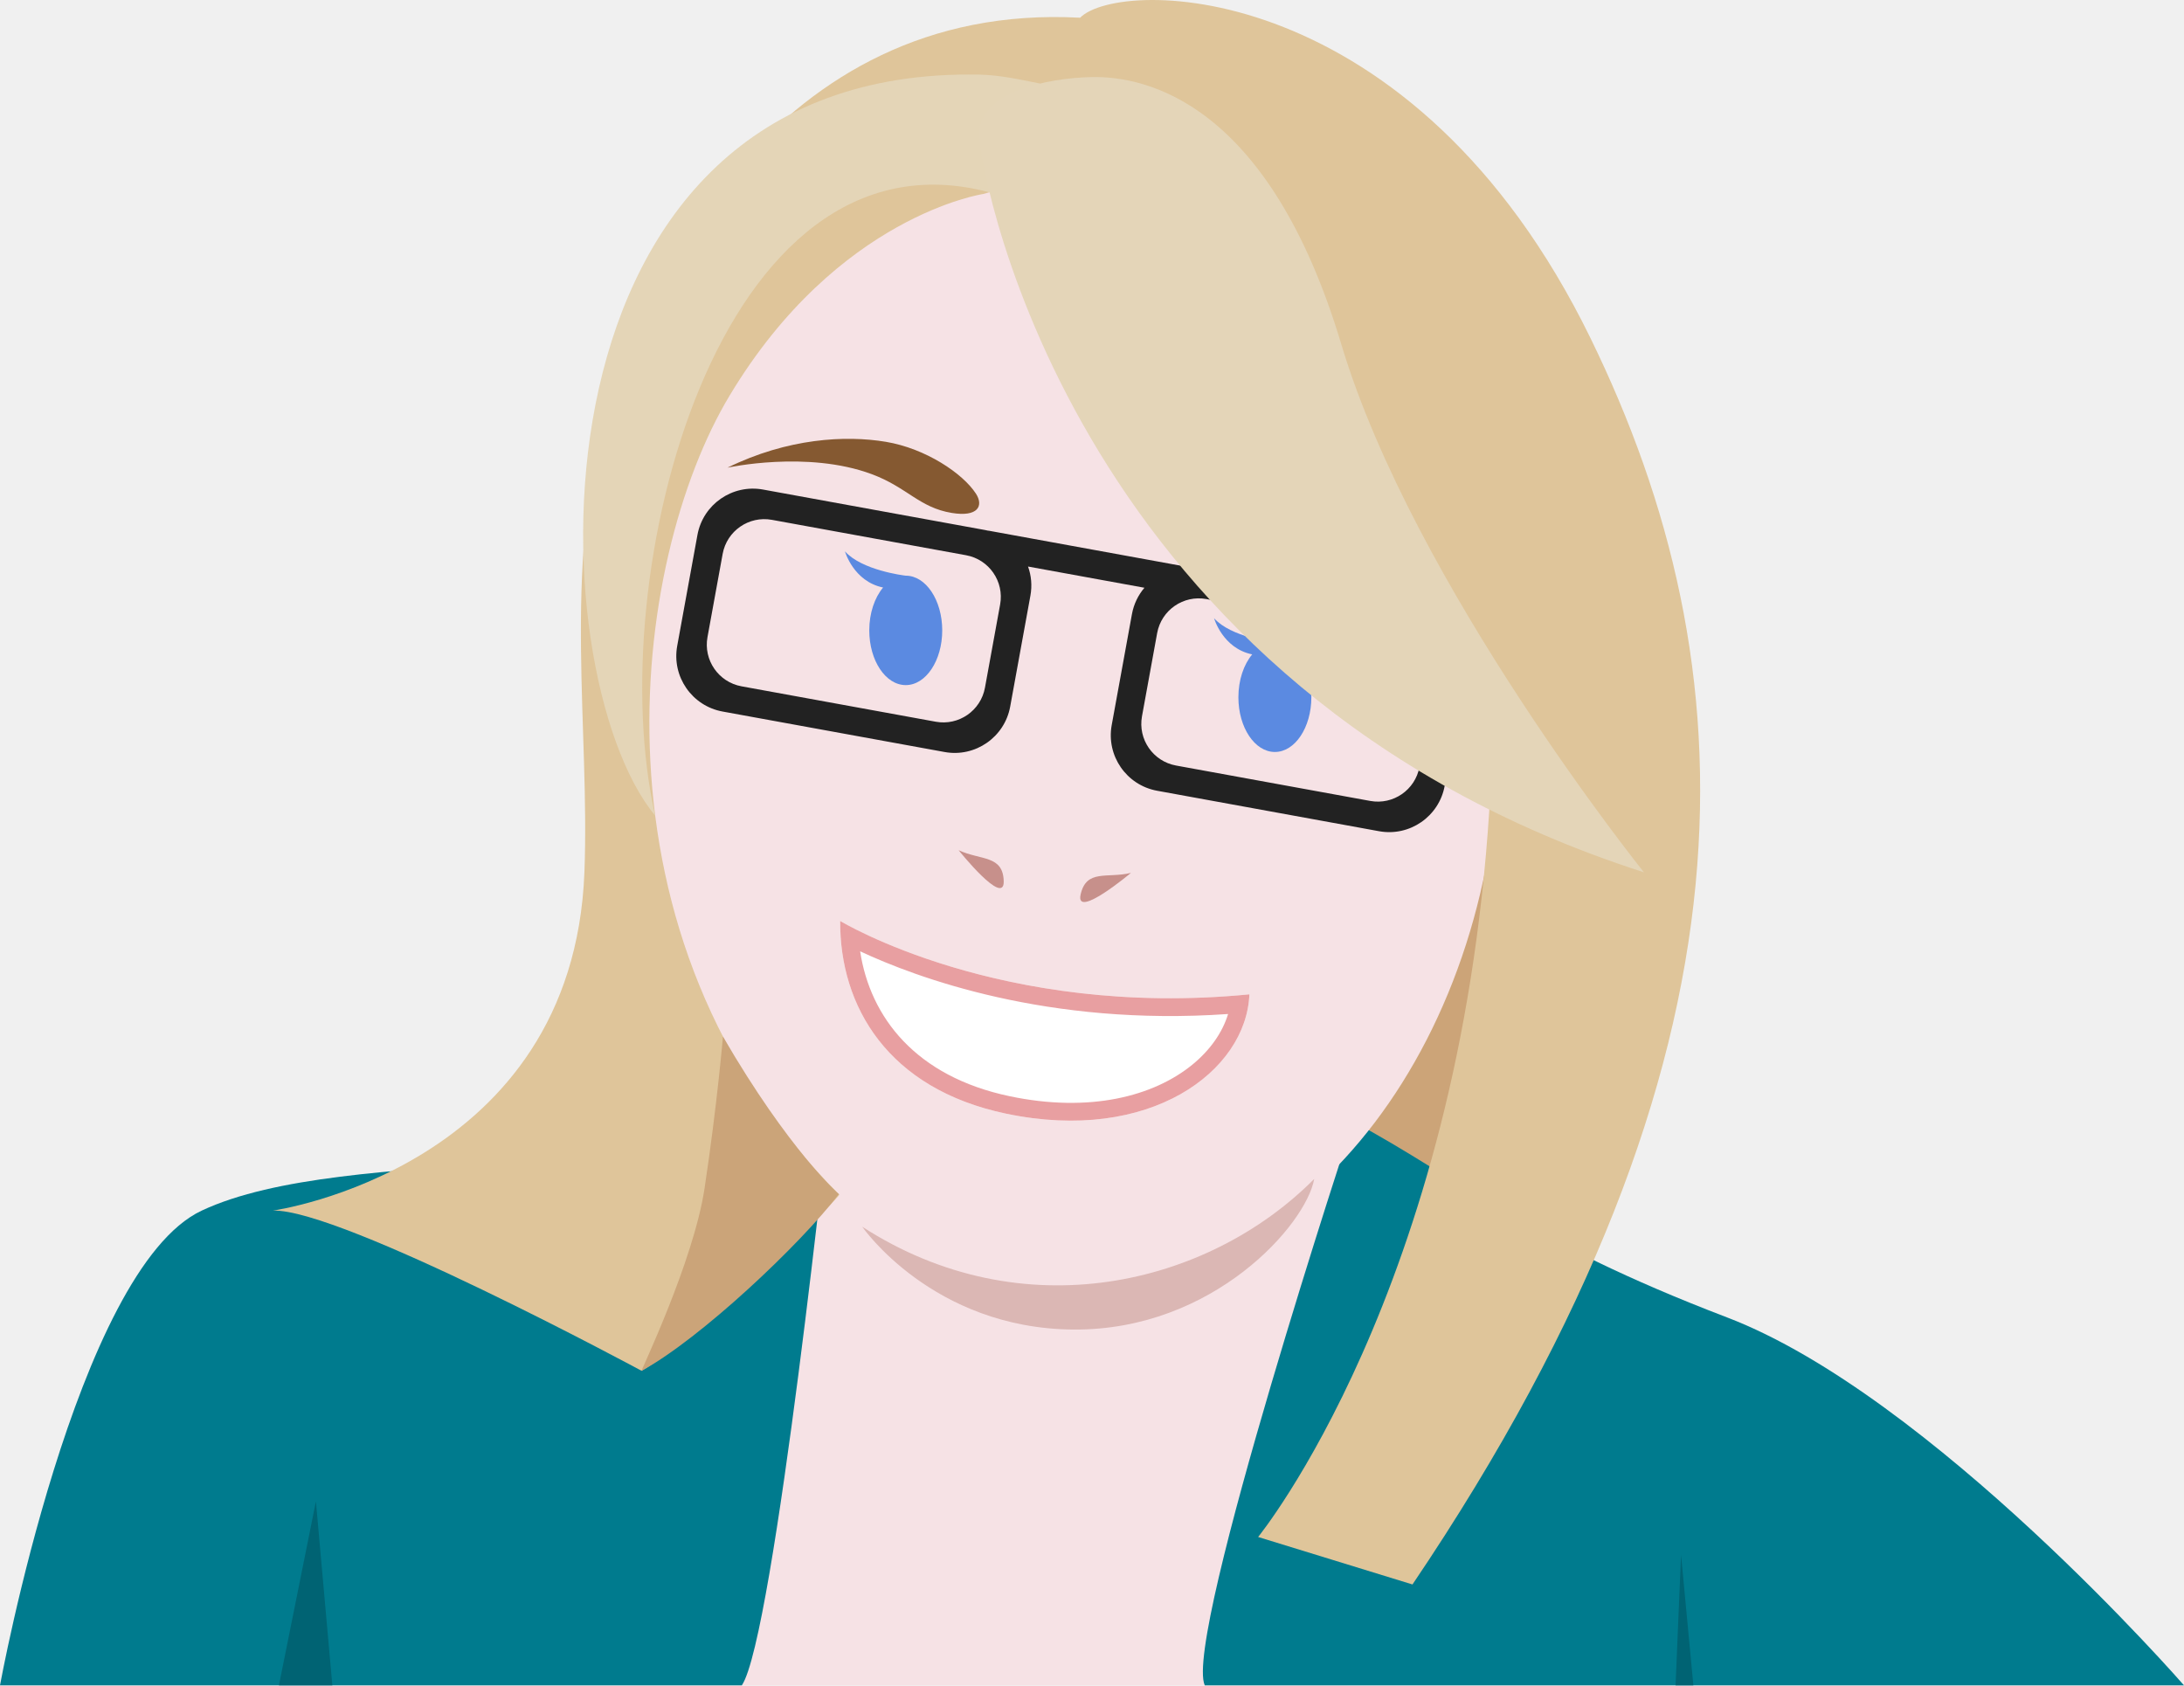
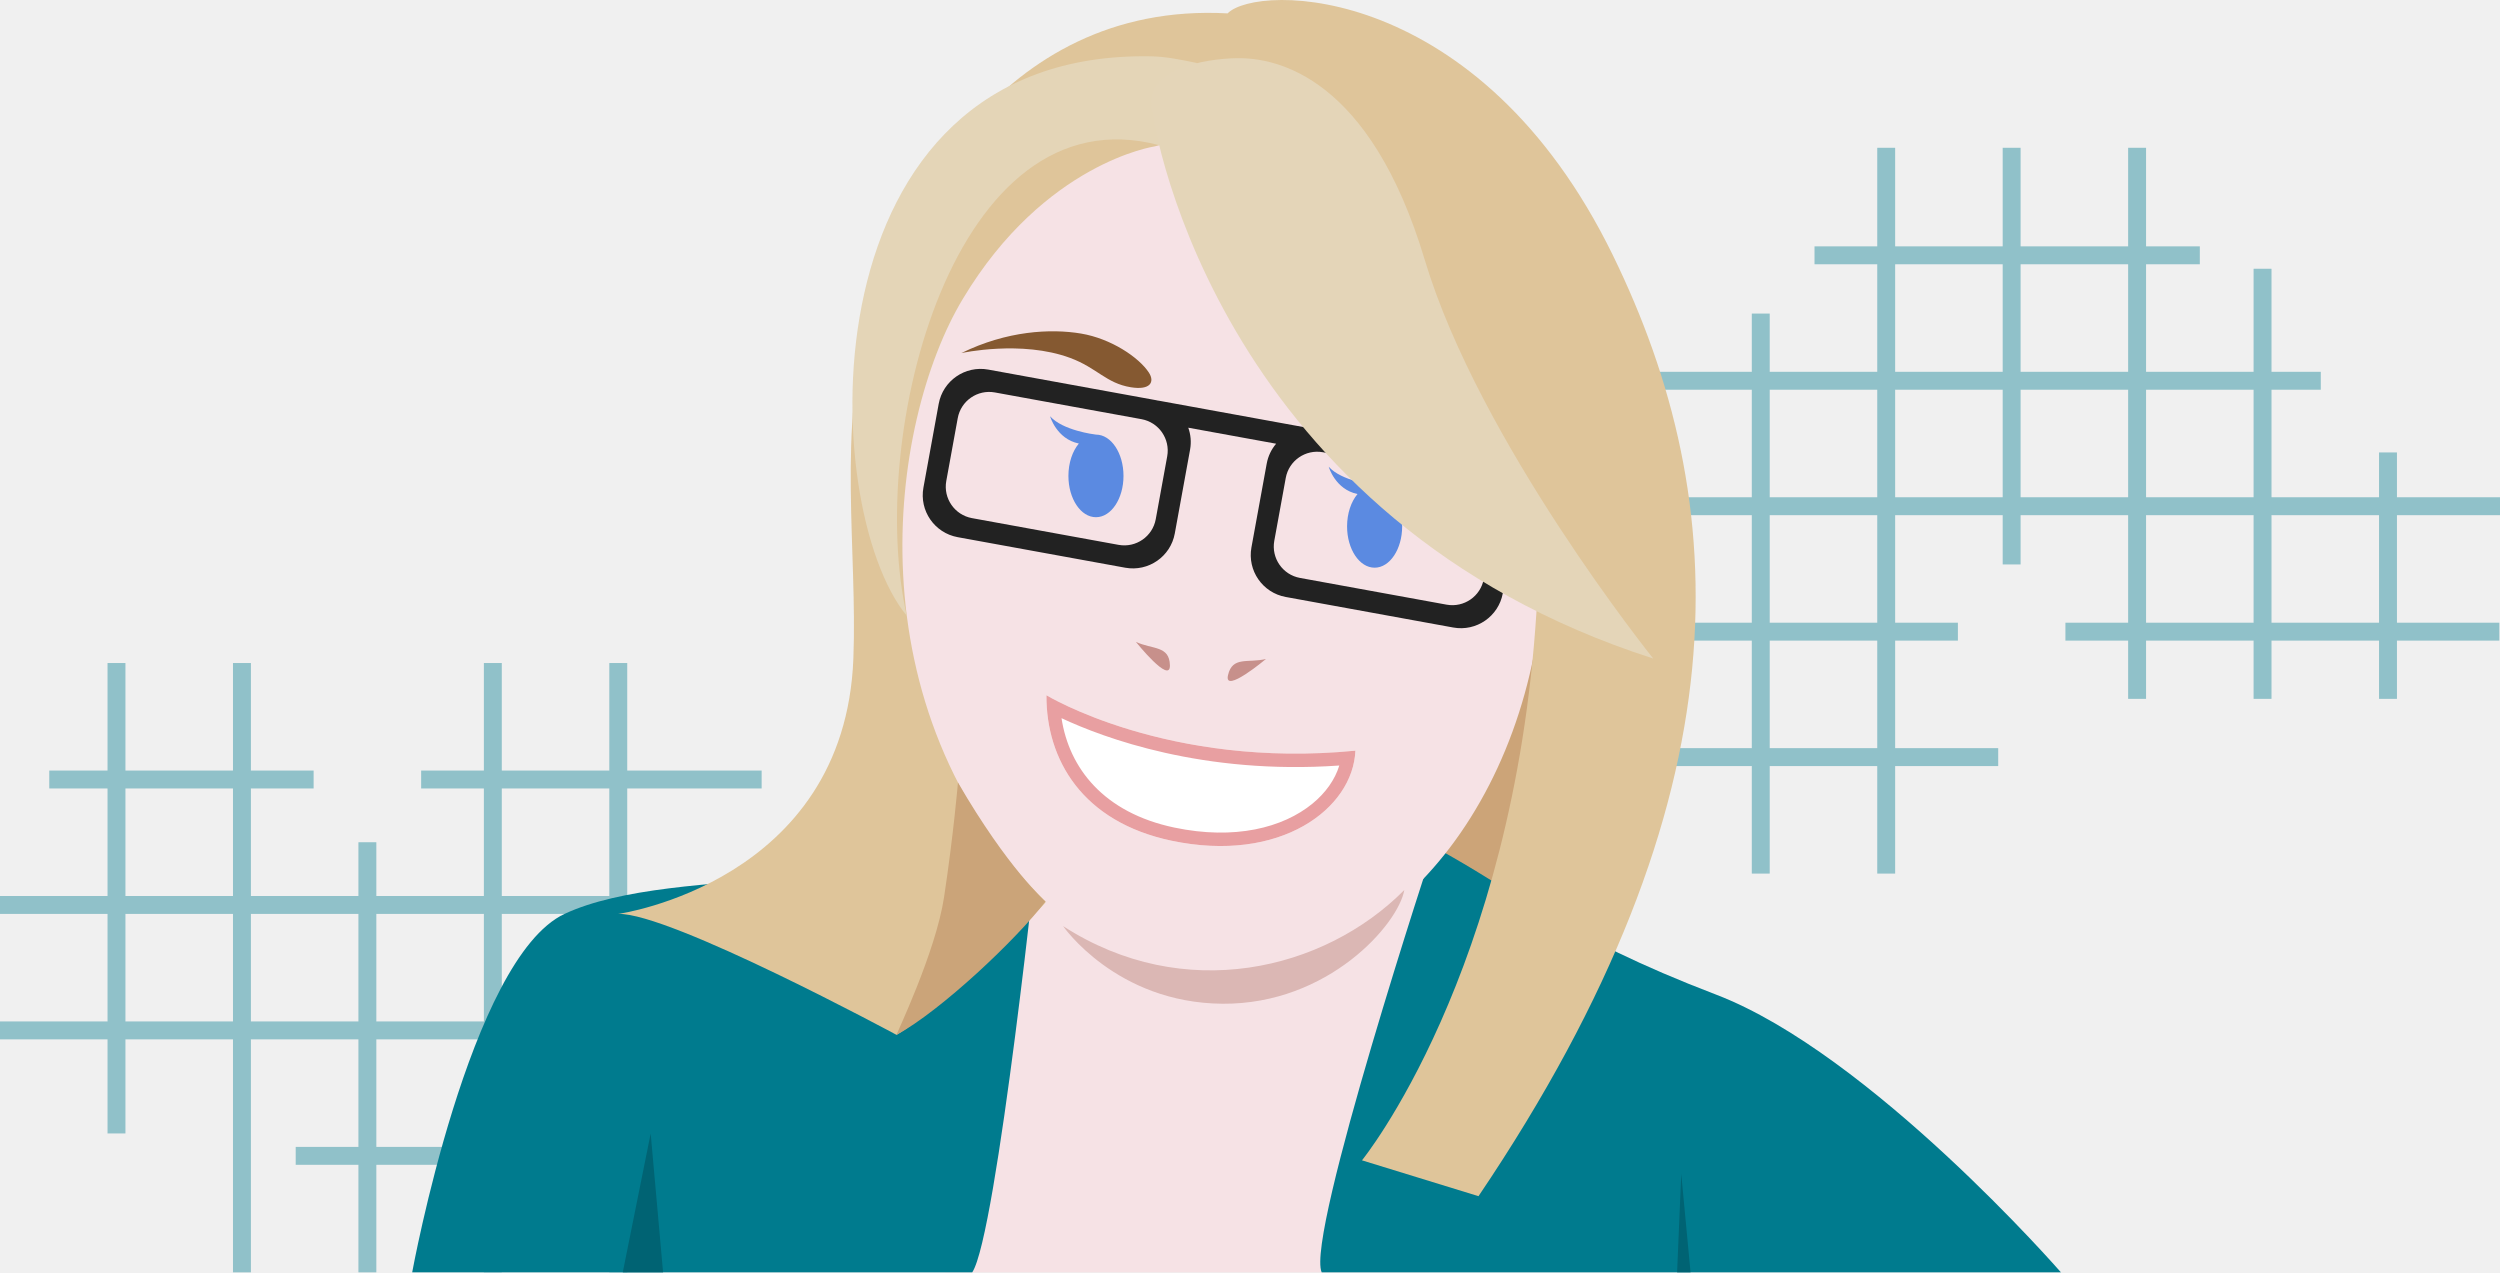
- <svg xmlns="http://www.w3.org/2000/svg" width="100%" height="100%" viewBox="0 0 368 284" version="1.1" xml:space="preserve" style="fill-rule:evenodd;clip-rule:evenodd;stroke-linejoin:round;stroke-miterlimit:2;">
+ <svg xmlns="http://www.w3.org/2000/svg" width="100%" height="100%" viewBox="0 0 558 284" version="1.1" xml:space="preserve" style="fill-rule:evenodd;clip-rule:evenodd;stroke-linejoin:round;stroke-miterlimit:2;">
+   <path d="M423,54.986l-0,-22l-4,-0l-0,22l-14,-0l0,4l14,-0l-0,24l-24,-0l0,-13l-4,-0l0,13l-24,-0l0,4l24,-0l0,24l-24,-0l0,4l24,-0l0,24l-24,-0l0,4l24,-0l0,24l-24,-0l0,4l24,-0l0,24l4,-0l0,-24l24,-0l-0,24l4,-0l-0,-24l23,-0l-0,-4l-23,-0l-0,-24l14,-0l-0,-4l-14,-0l-0,-24l24,-0l-0,11l4,-0l-0,-11l24,-0l0,24l-14,-0l0,4l14,-0l0,13l4,-0l0,-13l24,-0l0,13l4,-0l0,-13l24,-0l0,13l4,-0l0,-13l22.855,-0l0,-4l-22.855,-0l0,-24l23,-0l0,-4l-23,-0l0,-10l-4,-0l0,10l-24,-0l0,-24l11,-0l-0,-4l-11,-0l0,-23l-4,-0l0,23l-24,-0l0,-24l12,-0l-0,-4l-12,-0l0,-22l-4,-0l0,22l-24,-0l-0,-22l-4,-0l-0,22l-24,-0Zm-28,88l0,24l24,-0l-0,-24l-24,-0Zm0,-28l0,24l24,-0l-0,-24l-24,-0Zm84,-0l0,24l24,-0l0,-24l-24,-0Zm28,-0l0,24l24,-0l0,-24l-24,-0Zm-112,-4l24,-0l-0,-24l-24,-0l0,24Zm28,-0l24,-0l-0,-24l-24,-0l-0,24Zm28,-0l24,-0l0,-24l-24,-0l-0,24Zm28,-0l24,-0l0,-24l-24,-0l0,24Zm-28,-52l-0,24l24,-0l0,-24l-24,-0Zm-28,-0l-0,24l24,-0l-0,-24l-24,-0Z" style="fill:#007b8e;fill-opacity:0.4;" />
+   <path d="M28,171.986l0,-24l-4,-0l0,24l-13,-0l0,4l13,-0l0,24l-24,-0l0,4l24,-0l0,24l-24,-0l0,4l24,-0l0,21l4,-0l0,-21l24,-0l0,52l4,-0l0,-52l24,-0l0,24l-14,-0l0,4l14,-0l0,24l4,-0l0,-24l24,-0l0,24l4,-0l0,-24l24,-0l0,24l4,-0l0,-24l35,-0l0,-4l-35,-0l0,-24l36,-0l0,-4l-36,-0l0,-24l36,-0l0,-4l-36,-0l0,-24l30,-0l0,-4l-30,-0l0,-24l-4,-0l0,24l-24,-0l0,-24l-4,-0l0,24l-14,-0l0,4l14,-0l0,24l-24,-0l0,-12l-4,-0l0,12l-24,-0l0,-24l14,-0l0,-4l-14,-0l0,-24l-4,-0l0,24l-24,-0Zm108,60l-24,-0l0,24l24,-0l0,-24Zm-28,-0l-24,-0l0,24l24,-0l0,-24Zm28,-28l-24,-0l0,24l24,-0l0,-24Zm-28,-0l-24,-0l0,24l24,-0l0,-24Zm-80,-0l0,24l24,-0l0,-24l-24,-0Zm28,-0l0,24l24,-0l0,-24l-24,-0Zm80,-28l-24,-0l0,24l24,-0l0,-24Zm-108,-0l0,24l24,-0l0,-24l-24,-0Z" style="fill:#007b8e;fill-opacity:0.4;" />
  <g id="Illustration">
-     <rect x="119" y="184.986" width="108" height="99" style="fill:#f6e2e5;" />
-     <path d="M226.733,193.19c-0,-0 12.513,0.896 8.692,20.267l13.855,-19.793c-0,-0 1.72,-57.498 1.669,-57.249c-2.427,11.834 -4.465,32.336 -24.216,56.775Z" style="fill:#cca478;" />
-     <path d="M140,184.986c0,-0 -9.537,90.906 -15,99l-125,-0c0,-0 12.832,-70.085 34,-80c24.512,-11.483 80.373,-4.012 106,-19Z" style="fill:#007b8e;" />
-     <path d="M228,188.986c0,-0 -28.629,86.906 -25,95l165,-0c0,-0 -42.532,-48.827 -77,-62c-34.468,-13.174 -44.145,-22.847 -63,-33Z" style="fill:#007b8e;" />
-     <path d="M53.231,252.986l-6.231,31l9,-0l-2.769,-31Z" style="fill:#006373;" />
-     <path d="M283.253,261.986l2.077,22l-3,-0l0.923,-22Z" style="fill:#006373;" />
-     <path d="M180.879,27.946c39.619,-0 71.784,42.322 71.784,94.452c0,52.129 -32.165,94.452 -71.784,94.452c-39.619,-0 -71.784,-42.323 -71.784,-94.452c-0,-16.461 3.085,-31.971 8.722,-45.453c12.213,-29.212 35.954,-48.999 63.062,-48.999Z" style="fill:#f6e2e5;" />
-     <path d="M161.526,143.263c0,0 7.717,9.644 7.599,5.221c-0.117,-4.423 -3.854,-3.485 -7.599,-5.221Z" style="fill:#c7908b;" />
-     <path d="M190.563,147.085c0,0 -9.461,7.939 -8.477,3.625c0.985,-4.314 4.464,-2.659 8.477,-3.625Z" style="fill:#c7908b;" />
-     <path d="M165.724,32.677c0,0 -24.545,3.588 -42.788,33.984c-16.78,27.958 -24.981,91.583 18.487,134.635c0.251,0.248 -22.72,23.374 -33.313,29.69c0,-0 -50.603,-27.307 -62.11,-27c0,-0 50.554,-7.068 52.472,-57c0.92,-23.93 -3.613,-50.906 3.48,-76.414c6.048,-21.752 28.251,-70.392 80.048,-67.586c6.609,-6.731 56.198,-7.039 86,54c26.867,55.027 30.327,120.681 -30,210l-26.009,-8c0,-0 33.803,-41.469 38.958,-122.571c-0,0 -38.307,-81.419 -45.366,-86.429c-7.058,-5.01 -23.541,-22.279 -39.859,-17.309" style="fill:#dfc59a;" />
-     <path d="M152.596,97c-0.431,-0.051 -7.386,-0.919 -10.223,-4.095c0,-0 1.436,5.073 6.427,6.092c-1.419,1.69 -2.329,4.299 -2.329,7.225c-0,5.089 2.754,9.22 6.146,9.22c3.393,-0 6.147,-4.131 6.147,-9.22c-0,-5.088 -2.754,-9.22 -6.147,-9.22l-0.021,-0.002Z" style="fill:#5b8ae1;" />
-     <path d="M214.793,108.268c-0.432,-0.051 -7.386,-0.919 -10.224,-4.095c0,0 1.436,5.073 6.428,6.093c-1.419,1.689 -2.33,4.299 -2.33,7.225c0,5.088 2.754,9.219 6.147,9.219c3.392,0 6.146,-4.131 6.146,-9.219c0,-5.089 -2.754,-9.22 -6.146,-9.22l-0.021,-0.003Z" style="fill:#5b8ae1;" />
-     <path d="M122.577,78.805c-0,-0 13.406,-2.955 24.302,1.089c5.999,2.227 7.996,5.635 13.502,6.539c4.385,0.72 5.412,-1.178 4.05,-3.269c-2.193,-3.37 -8.411,-7.588 -15.17,-8.719c-6.759,-1.13 -16.537,-0.619 -26.684,4.36Z" style="fill:#855931;" />
-     <path d="M141.568,155.183c0,0 27.029,16.471 68.954,12.368c-0.522,12.934 -16.73,25.211 -41.033,20.097c-19.925,-4.193 -28.005,-18.103 -27.921,-32.465Z" style="fill:#fff;" />
-     <path d="M141.568,155.183c0,0 27.029,16.471 68.954,12.368c-0.522,12.934 -16.73,25.211 -41.033,20.097c-19.925,-4.193 -28.005,-18.103 -27.921,-32.465Zm3.365,5.115c9.376,4.389 31.601,12.702 62,10.565c-0.958,3.132 -3.027,6.076 -5.984,8.503c-6.57,5.393 -17.375,8.18 -30.843,5.346c-15.783,-3.321 -23.48,-13.273 -25.174,-24.415l0.001,0.001Z" style="fill:#e89fa1;" />
-     <path d="M121.814,174.658c-0,-0 -0.95,11.349 -3.096,25.566c-1.865,12.358 -10.816,30.876 -10.608,30.762c9.966,-5.442 26.781,-21.333 33.234,-29.767c-0,0 -8.362,-7.312 -19.53,-26.561Z" style="fill:#cba479;" />
-     <path d="M239.189,102.658l-72.647,-13.244l-0.003,0.017c-0.185,-0.045 -0.372,-0.085 -0.562,-0.12l-37.404,-6.819c-5.161,-0.941 -10.115,2.485 -11.055,7.646l-3.41,18.702c-0.941,5.161 2.485,10.115 7.646,11.056l37.404,6.819c5.161,0.941 10.115,-2.486 11.056,-7.646l3.409,-18.702c0.31,-1.703 0.146,-3.383 -0.4,-4.904l19.612,3.575c-1.048,1.231 -1.795,2.745 -2.105,4.447l-3.41,18.702c-0.94,5.161 2.486,10.115 7.647,11.056l37.403,6.819c5.161,0.941 10.115,-2.485 11.056,-7.646l3.409,-18.702c0.941,-5.161 -2.485,-10.115 -7.646,-11.056Zm-70.668,-0.806c0.706,-3.871 -1.864,-7.586 -5.734,-8.292l-32.728,-5.966c-3.871,-0.706 -7.586,1.864 -8.292,5.734l-2.557,14.027c-0.706,3.87 1.864,7.586 5.734,8.291l32.729,5.967c3.87,0.706 7.586,-1.864 8.291,-5.735l2.557,-14.026Zm73.213,13.347c0.705,-3.87 -1.864,-7.586 -5.735,-8.292l-32.728,-5.966c-3.871,-0.706 -7.586,1.864 -8.292,5.735l-2.557,14.026c-0.706,3.871 1.864,7.586 5.735,8.292l32.728,5.966c3.871,0.706 7.586,-1.864 8.292,-5.734l2.557,-14.027Z" style="fill:#222;" />
-     <path d="M145.279,206.704c-0,-0 11.833,17.159 35.598,17.33c23.621,0.169 39.239,-17.78 40.563,-25.377c-17.913,18.029 -49.236,25.459 -76.161,8.047Z" style="fill:#dbb7b4;" />
-     <path d="M175.234,14.077c-0,0 -6.475,5.565 -8.498,18.334c-45.887,-12.211 -65.479,64.906 -56.334,105.04c-20,-24.176 -23.482,-126.346 54.591,-124.879c3.271,0.061 6.672,0.773 10.241,1.505Z" style="fill:#e4d5b7;" />
-     <path d="M184,12.986c-7.309,0.133 -19.419,2.457 -19,10c0.419,7.542 16.3,93.272 112,124c0,-0 -38.802,-48.301 -51,-89c-12.198,-40.699 -32.833,-45.167 -42,-45Z" style="fill:#e4d5b8;" />
+     <rect x="211" y="184.986" width="108" height="99" style="fill:#f6e2e5;" />
+     <path d="M318.733,193.19c-0,-0 12.513,0.896 8.692,20.267l13.855,-19.793c-0,-0 1.72,-57.498 1.669,-57.249c-2.427,11.834 -4.465,32.336 -24.216,56.775Z" style="fill:#cca478;" />
+     <path d="M232,184.986c0,-0 -9.537,90.906 -15,99l-125,-0c0,-0 12.832,-70.085 34,-80c24.512,-11.483 80.373,-4.012 106,-19Z" style="fill:#007b8e;" />
+     <path d="M320,188.986c0,-0 -28.629,86.906 -25,95l165,-0c0,-0 -42.532,-48.827 -77,-62c-34.468,-13.174 -44.145,-22.847 -63,-33Z" style="fill:#007b8e;" />
+     <path d="M145.231,252.986l-6.231,31l9,-0l-2.769,-31Z" style="fill:#006373;" />
+     <path d="M375.253,261.986l2.077,22l-3,-0l0.923,-22Z" style="fill:#006373;" />
+     <path d="M272.879,27.946c39.619,-0 71.784,42.322 71.784,94.452c0,52.129 -32.165,94.452 -71.784,94.452c-39.619,-0 -71.784,-42.323 -71.784,-94.452c-0,-16.461 3.085,-31.971 8.722,-45.453c12.213,-29.212 35.954,-48.999 63.062,-48.999Z" style="fill:#f6e2e5;" />
+     <path d="M253.526,143.263c0,0 7.717,9.644 7.599,5.221c-0.117,-4.423 -3.854,-3.485 -7.599,-5.221Z" style="fill:#c7908b;" />
+     <path d="M282.563,147.085c0,0 -9.461,7.939 -8.477,3.625c0.985,-4.314 4.464,-2.659 8.477,-3.625Z" style="fill:#c7908b;" />
+     <path d="M257.724,32.677c0,0 -24.545,3.588 -42.788,33.984c-16.78,27.958 -24.981,91.583 18.487,134.635c0.251,0.248 -22.72,23.374 -33.313,29.69c0,-0 -50.603,-27.307 -62.11,-27c0,-0 50.554,-7.068 52.472,-57c0.92,-23.93 -3.613,-50.906 3.48,-76.414c6.048,-21.752 28.251,-70.392 80.048,-67.586c6.609,-6.731 56.198,-7.039 86,54c26.867,55.027 30.327,120.681 -30,210l-26.009,-8c0,-0 33.803,-41.469 38.958,-122.571c-0,0 -38.307,-81.419 -45.366,-86.429c-7.058,-5.01 -23.541,-22.279 -39.859,-17.309" style="fill:#dfc59a;" />
+     <path d="M244.596,97c-0.431,-0.051 -7.386,-0.919 -10.223,-4.095c0,-0 1.436,5.073 6.427,6.092c-1.419,1.69 -2.329,4.299 -2.329,7.225c-0,5.089 2.754,9.22 6.146,9.22c3.393,-0 6.147,-4.131 6.147,-9.22c-0,-5.088 -2.754,-9.22 -6.147,-9.22l-0.021,-0.002Z" style="fill:#5b8ae1;" />
+     <path d="M306.793,108.268c-0.432,-0.051 -7.386,-0.919 -10.224,-4.095c0,0 1.436,5.073 6.428,6.093c-1.419,1.689 -2.33,4.299 -2.33,7.225c0,5.088 2.754,9.219 6.147,9.219c3.392,0 6.146,-4.131 6.146,-9.219c0,-5.089 -2.754,-9.22 -6.146,-9.22l-0.021,-0.003Z" style="fill:#5b8ae1;" />
+     <path d="M214.577,78.805c-0,-0 13.406,-2.955 24.302,1.089c5.999,2.227 7.996,5.635 13.502,6.539c4.385,0.72 5.412,-1.178 4.05,-3.269c-2.193,-3.37 -8.411,-7.588 -15.17,-8.719c-6.759,-1.13 -16.537,-0.619 -26.684,4.36Z" style="fill:#855931;" />
+     <path d="M233.568,155.183c0,0 27.029,16.471 68.954,12.368c-0.522,12.934 -16.73,25.211 -41.033,20.097c-19.925,-4.193 -28.005,-18.103 -27.921,-32.465Z" style="fill:#fff;" />
+     <path d="M233.568,155.183c0,0 27.029,16.471 68.954,12.368c-0.522,12.934 -16.73,25.211 -41.033,20.097c-19.925,-4.193 -28.005,-18.103 -27.921,-32.465Zm3.365,5.115c9.376,4.389 31.601,12.702 62,10.565c-0.958,3.132 -3.027,6.076 -5.984,8.503c-6.57,5.393 -17.375,8.18 -30.843,5.346c-15.783,-3.321 -23.48,-13.273 -25.174,-24.415l0.001,0.001Z" style="fill:#e89fa1;" />
+     <path d="M213.814,174.658c-0,-0 -0.95,11.349 -3.096,25.566c-1.865,12.358 -10.816,30.876 -10.608,30.762c9.966,-5.442 26.781,-21.333 33.234,-29.767c-0,0 -8.362,-7.312 -19.53,-26.561Z" style="fill:#cba479;" />
+     <path d="M331.189,102.658l-72.647,-13.244l-0.003,0.017c-0.185,-0.045 -0.372,-0.085 -0.562,-0.12l-37.404,-6.819c-5.161,-0.941 -10.115,2.485 -11.055,7.646l-3.41,18.702c-0.941,5.161 2.485,10.115 7.646,11.056l37.404,6.819c5.161,0.941 10.115,-2.486 11.056,-7.646l3.409,-18.702c0.31,-1.703 0.146,-3.383 -0.4,-4.904l19.612,3.575c-1.048,1.231 -1.795,2.745 -2.105,4.447l-3.41,18.702c-0.94,5.161 2.486,10.115 7.647,11.056l37.403,6.819c5.161,0.941 10.115,-2.485 11.056,-7.646l3.409,-18.702c0.941,-5.161 -2.485,-10.115 -7.646,-11.056Zm-70.668,-0.806c0.706,-3.871 -1.864,-7.586 -5.734,-8.292l-32.728,-5.966c-3.871,-0.706 -7.586,1.864 -8.292,5.734l-2.557,14.027c-0.706,3.87 1.864,7.586 5.734,8.291l32.729,5.967c3.87,0.706 7.586,-1.864 8.291,-5.735l2.557,-14.026Zm73.213,13.347c0.705,-3.87 -1.864,-7.586 -5.735,-8.292l-32.728,-5.966c-3.871,-0.706 -7.586,1.864 -8.292,5.735l-2.557,14.026c-0.706,3.871 1.864,7.586 5.735,8.292l32.728,5.966c3.871,0.706 7.586,-1.864 8.292,-5.734l2.557,-14.027Z" style="fill:#222;" />
+     <path d="M237.279,206.704c-0,-0 11.833,17.159 35.598,17.33c23.621,0.169 39.239,-17.78 40.563,-25.377c-17.913,18.029 -49.236,25.459 -76.161,8.047Z" style="fill:#dbb7b4;" />
+     <path d="M267.234,14.077c-0,0 -6.475,5.565 -8.498,18.334c-45.887,-12.211 -65.479,64.906 -56.334,105.04c-20,-24.176 -23.482,-126.346 54.591,-124.879c3.271,0.061 6.672,0.773 10.241,1.505Z" style="fill:#e4d5b7;" />
+     <path d="M276,12.986c-7.309,0.133 -19.419,2.457 -19,10c0.419,7.542 16.3,93.272 112,124c0,-0 -38.802,-48.301 -51,-89c-12.198,-40.699 -32.833,-45.167 -42,-45Z" style="fill:#e4d5b8;" />
  </g>
</svg>
